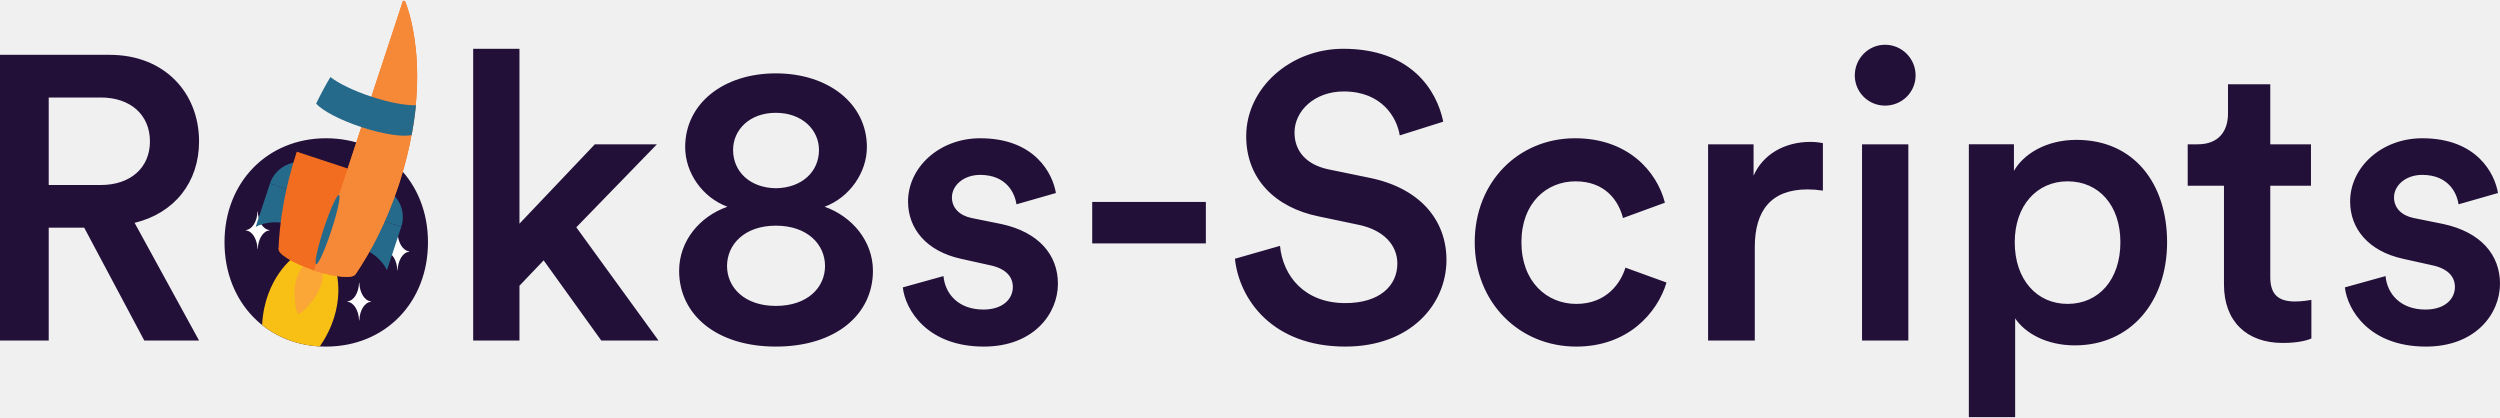
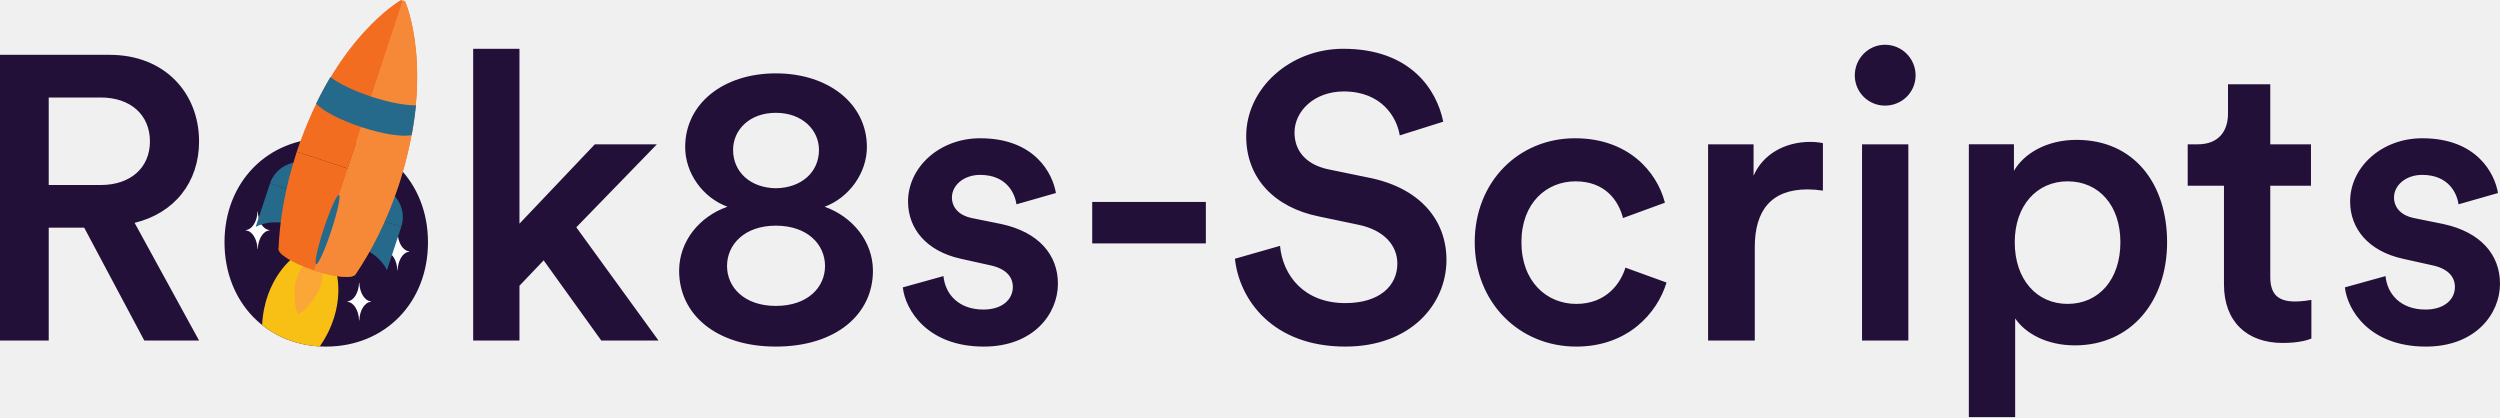
<svg xmlns="http://www.w3.org/2000/svg" version="1.1" id="Layer_1" x="0px" y="0px" width="349.712px" height="58.347px" viewBox="0 0 349.712 58.347" enable-background="new 0 0 349.712 58.347" xml:space="preserve">
  <g>
    <path fill="#231039" d="M328.013,40.2c0.339,3.102,3.38,8.282,11.329,8.282c6.991,0,10.37-4.617,10.37-8.79   c0-4.061-2.703-7.219-7.887-8.347l-4.176-0.846c-1.692-0.339-2.764-1.41-2.764-2.877c0-1.692,1.636-3.158,3.949-3.158   c3.668,0,4.853,2.538,5.078,4.117l5.519-1.579c-0.451-2.707-2.929-7.662-10.597-7.662c-5.695,0-10.088,4.054-10.088,8.846   c0,3.779,2.534,6.938,7.38,8.009l4.063,0.903c2.2,0.451,3.216,1.579,3.216,3.045c0,1.692-1.411,3.159-4.119,3.159   c-3.499,0-5.359-2.2-5.584-4.681L328.013,40.2z M317.577,11.786h-5.914v4.115c0,2.425-1.296,4.285-4.227,4.285h-1.41v5.8h5.074   v13.819c0,5.128,3.154,8.169,8.225,8.169c2.368,0,3.608-0.45,4.003-0.619v-5.406c-0.282,0.056-1.354,0.225-2.256,0.225   c-2.424,0-3.495-1.015-3.495-3.44V25.986h5.694v-5.8h-5.694V11.786z M296.611,33.885c0,5.244-3.046,8.626-7.39,8.626   c-4.286,0-7.389-3.382-7.389-8.626c0-5.136,3.103-8.52,7.389-8.52c4.4,0,7.39,3.384,7.39,8.517V33.885z M281.889,58.347V44.539   c1.41,2.083,4.399,3.773,8.348,3.773c7.894,0,12.907-6.195,12.907-14.43c0-8.122-4.562-14.317-12.682-14.317   c-4.23,0-7.389,1.971-8.742,4.336v-3.716h-6.308v38.162H281.889z M259.457,10.545c0,2.368,1.916,4.229,4.225,4.229   c2.365,0,4.281-1.861,4.281-4.229s-1.916-4.285-4.281-4.285C261.373,6.26,259.457,8.177,259.457,10.545 M266.948,20.186h-6.477   v27.45h6.477V20.186z M254.996,20.017c-0.282-0.057-0.958-0.169-1.748-0.169c-3.608,0-6.652,1.746-7.949,4.731v-4.393h-6.364v27.45   h6.533V34.559c0-5.134,2.312-8.065,7.386-8.065c0.676,0,1.409,0.056,2.142,0.169V20.017z M220.38,25.366   c4.172,0,6.033,2.707,6.653,5.133l5.863-2.144c-1.127-4.397-5.187-9.015-12.572-9.015c-7.893,0-14.032,6.082-14.032,14.543   c0,8.347,6.139,14.599,14.201,14.599c7.216,0,11.332-4.674,12.629-8.959l-5.751-2.087c-0.62,2.087-2.593,5.076-6.878,5.076   c-4.116,0-7.668-3.102-7.668-8.629C212.825,28.354,216.377,25.366,220.38,25.366 M201.887,17.022   c-0.901-4.455-4.562-10.199-13.979-10.199c-7.445,0-13.584,5.519-13.584,12.229c0,5.978,4.055,9.981,10.143,11.222l5.641,1.184   c3.441,0.734,5.359,2.82,5.359,5.414c0,3.102-2.482,5.527-7.277,5.527c-5.754,0-8.741-3.835-9.135-8.008l-6.309,1.804   c0.62,5.753,5.295,12.286,15.444,12.286c9.135,0,14.148-5.913,14.148-12.116c0-5.64-3.774-10.095-10.82-11.505l-5.754-1.184   c-3.102-0.677-4.681-2.594-4.681-5.132c0-3.045,2.82-5.752,6.881-5.752c5.359,0,7.446,3.666,7.84,6.147L201.887,17.022z    M168.682,28.247h-15.899v5.8h15.899V28.247z M126.289,40.2c0.338,3.102,3.38,8.282,11.329,8.282c6.991,0,10.37-4.617,10.37-8.79   c0-4.061-2.703-7.219-7.887-8.347l-4.176-0.846c-1.692-0.339-2.765-1.41-2.765-2.877c0-1.692,1.637-3.158,3.95-3.158   c3.668,0,4.852,2.538,5.078,4.117l5.519-1.579c-0.451-2.707-2.929-7.662-10.597-7.662c-5.695,0-10.088,4.054-10.088,8.846   c0,3.779,2.534,6.938,7.38,8.009l4.062,0.903c2.201,0.451,3.217,1.579,3.217,3.045c0,1.692-1.411,3.159-4.119,3.159   c-3.499,0-5.359-2.2-5.584-4.681L126.289,40.2z M108.527,48.481c8.402,0,13.584-4.505,13.584-10.596   c0-4.174-2.929-7.613-6.759-8.965c3.491-1.295,5.913-4.79,5.913-8.344c0-6.091-5.407-10.314-12.738-10.314   c-7.332,0-12.682,4.223-12.682,10.314c0,3.611,2.422,7.049,5.913,8.344c-3.887,1.352-6.759,4.791-6.759,8.965   C94.999,43.977,100.181,48.481,108.527,48.481z M108.527,42.793c-4.4,0-6.826-2.595-6.826-5.585s2.426-5.641,6.826-5.641   c4.456,0,6.882,2.651,6.882,5.641S112.983,42.793,108.527,42.793z M108.527,26.332c-3.611-0.057-5.98-2.314-5.98-5.36   c0-2.765,2.256-5.191,5.98-5.191c3.723,0,6.036,2.426,6.036,5.191C114.563,24.018,112.193,26.275,108.527,26.332 M91.892,20.186   h-8.683L72.666,31.289V6.824H66.19v40.812h6.476v-7.666l3.383-3.551l8.062,11.217h8.006L80.616,31.796L91.892,20.186z    M45.608,19.34c-8.178,0-14.204,6.139-14.204,14.543c0,8.46,6.026,14.599,14.204,14.599c8.234,0,14.26-6.139,14.26-14.599   C59.868,25.479,53.842,19.34,45.608,19.34 M6.815,25.88V13.639h7.277c4.174,0,6.882,2.426,6.882,6.149   c0,3.667-2.708,6.092-6.882,6.092H6.815z M20.184,47.635h7.661L18.83,31.174c5.579-1.352,9.015-5.688,9.015-11.386   c0-6.768-4.787-12.118-12.512-12.118H0v39.966h6.815V31.849h4.964L20.184,47.635z" />
    <path fill="#FFFFFF" d="M57.244,35.212v-0.029v-0.001v-0.029c-0.881-0.077-1.576-1.189-1.625-2.599h-0.02h-0.017   c-0.049,1.41-0.742,2.522-1.625,2.599v0.03v0.029c0.881,0.077,1.576,1.189,1.625,2.599h0.017h0.002h0.018   C55.668,36.401,56.363,35.289,57.244,35.212" />
    <path fill="#FFFFFF" d="M37.684,32.235v-0.029v-0.001v-0.029c-0.881-0.077-1.576-1.189-1.625-2.599h-0.02h-0.017   c-0.049,1.41-0.742,2.522-1.625,2.599v0.03v0.029c0.881,0.077,1.576,1.189,1.625,2.599h0.017h0.002h0.018   C36.108,33.424,36.803,32.312,37.684,32.235" />
    <path fill="#FFFFFF" d="M51.889,42.216v-0.029v-0.001v-0.029c-0.881-0.077-1.576-1.189-1.625-2.599h-0.02h-0.017   c-0.049,1.41-0.742,2.522-1.625,2.599v0.03v0.029c0.881,0.077,1.576,1.189,1.625,2.599h0.017h0.002h0.018   C50.313,43.405,51.008,42.293,51.889,42.216" />
    <path fill="#F8BF15" d="M44.733,48.462c3.907-5.638,2.251-10.635,2.251-10.635l-2.709-1.524l0.001-0.004l-0.012-0.002l-0.011-0.006   l-0.001,0.004l-3.085-0.386c0,0-4.165,2.934-4.503,9.558C38.858,47.223,41.622,48.29,44.733,48.462" />
    <path fill="#266A8B" d="M37.763,25.674l8.621,2.843c0.766-2.326-0.542-4.847-2.922-5.632C41.081,22.1,38.53,23.349,37.763,25.674" />
    <path fill="#266A8B" d="M42.452,32.206l1.483-4.497l-6.172-2.035l-1.998,6.059c1.365-0.722,3.241-0.868,5.107-0.253   C41.443,31.668,41.972,31.915,42.452,32.206" />
    <path fill="#266A8B" d="M56.131,31.731l-8.621-2.843c0.767-2.325,3.318-3.574,5.699-2.789   C55.588,26.885,56.897,29.406,56.131,31.731" />
    <path fill="#266A8B" d="M48.476,34.192l1.483-4.497l6.172,2.035l-1.999,6.06c-0.667-1.393-2.088-2.626-3.954-3.242   C49.607,34.36,49.034,34.244,48.476,34.192" />
    <path fill="#FAA737" d="M41.721,43.895l2.487-7.543l-0.923-0.115c0,0-2.221,1.559-2.078,5.117   C41.273,42.985,41.497,43.649,41.721,43.895 M45.02,36.809l-0.811-0.457l-2.488,7.543c0.327-0.065,0.902-0.465,1.925-1.737   C45.878,39.383,45.02,36.809,45.02,36.809" />
+     <path fill="#F36D21" d="M48.638,23.572L56.38,0.093L56.099,0c0,0-9.24,5.178-14.587,21.222L48.638,23.572z" />
    <path fill="#F36D21" d="M48.639,23.572L56.38,0.093l0.281,0.093c0,0,4.348,9.658-0.897,25.736L48.639,23.572z" />
    <path fill="#F36D21" d="M49.73,38.368c2.122-3.121,4.286-7.199,6.035-12.446l-7.126-2.35l-7.126-2.35   c-1.716,5.258-2.402,9.823-2.553,13.595L49.73,38.368z" />
    <path fill="#F36D21" d="M43.937,37.83c2.975,0.981,5.578,1.197,5.814,0.481c0.236-0.715-1.985-2.09-4.96-3.071   c-2.975-0.981-5.578-1.196-5.814-0.481C38.741,35.474,40.962,36.849,43.937,37.83" />
    <path fill="#F68938" d="M55.764,25.922C61.01,9.844,56.662,0.186,56.662,0.186L56.38,0.093L43.936,37.83   c2.896,0.955,5.432,1.182,5.784,0.535l0.009,0.003C51.851,35.246,54.016,31.168,55.764,25.922" />
    <path fill="#266A8B" d="M44.225,36.957c0.285,0.094,1.231-1.997,2.113-4.671c0.882-2.673,1.365-4.917,1.08-5.011   c-0.286-0.094-1.232,1.997-2.113,4.67C44.423,34.619,43.94,36.863,44.225,36.957" />
    <path fill="#266A8B" d="M51.952,13.522c-2.497-0.823-4.59-1.852-5.734-2.742c-0.676,1.132-1.346,2.367-1.995,3.711   c0.866,0.989,3.298,2.288,6.326,3.287c3.027,0.998,5.755,1.4,7.04,1.12c0.277-1.467,0.473-2.857,0.603-4.17   C56.743,14.763,54.449,14.345,51.952,13.522" />
  </g>
  <g>
</g>
  <g>
</g>
  <g>
</g>
  <g>
</g>
  <g>
</g>
  <g>
</g>
</svg>
